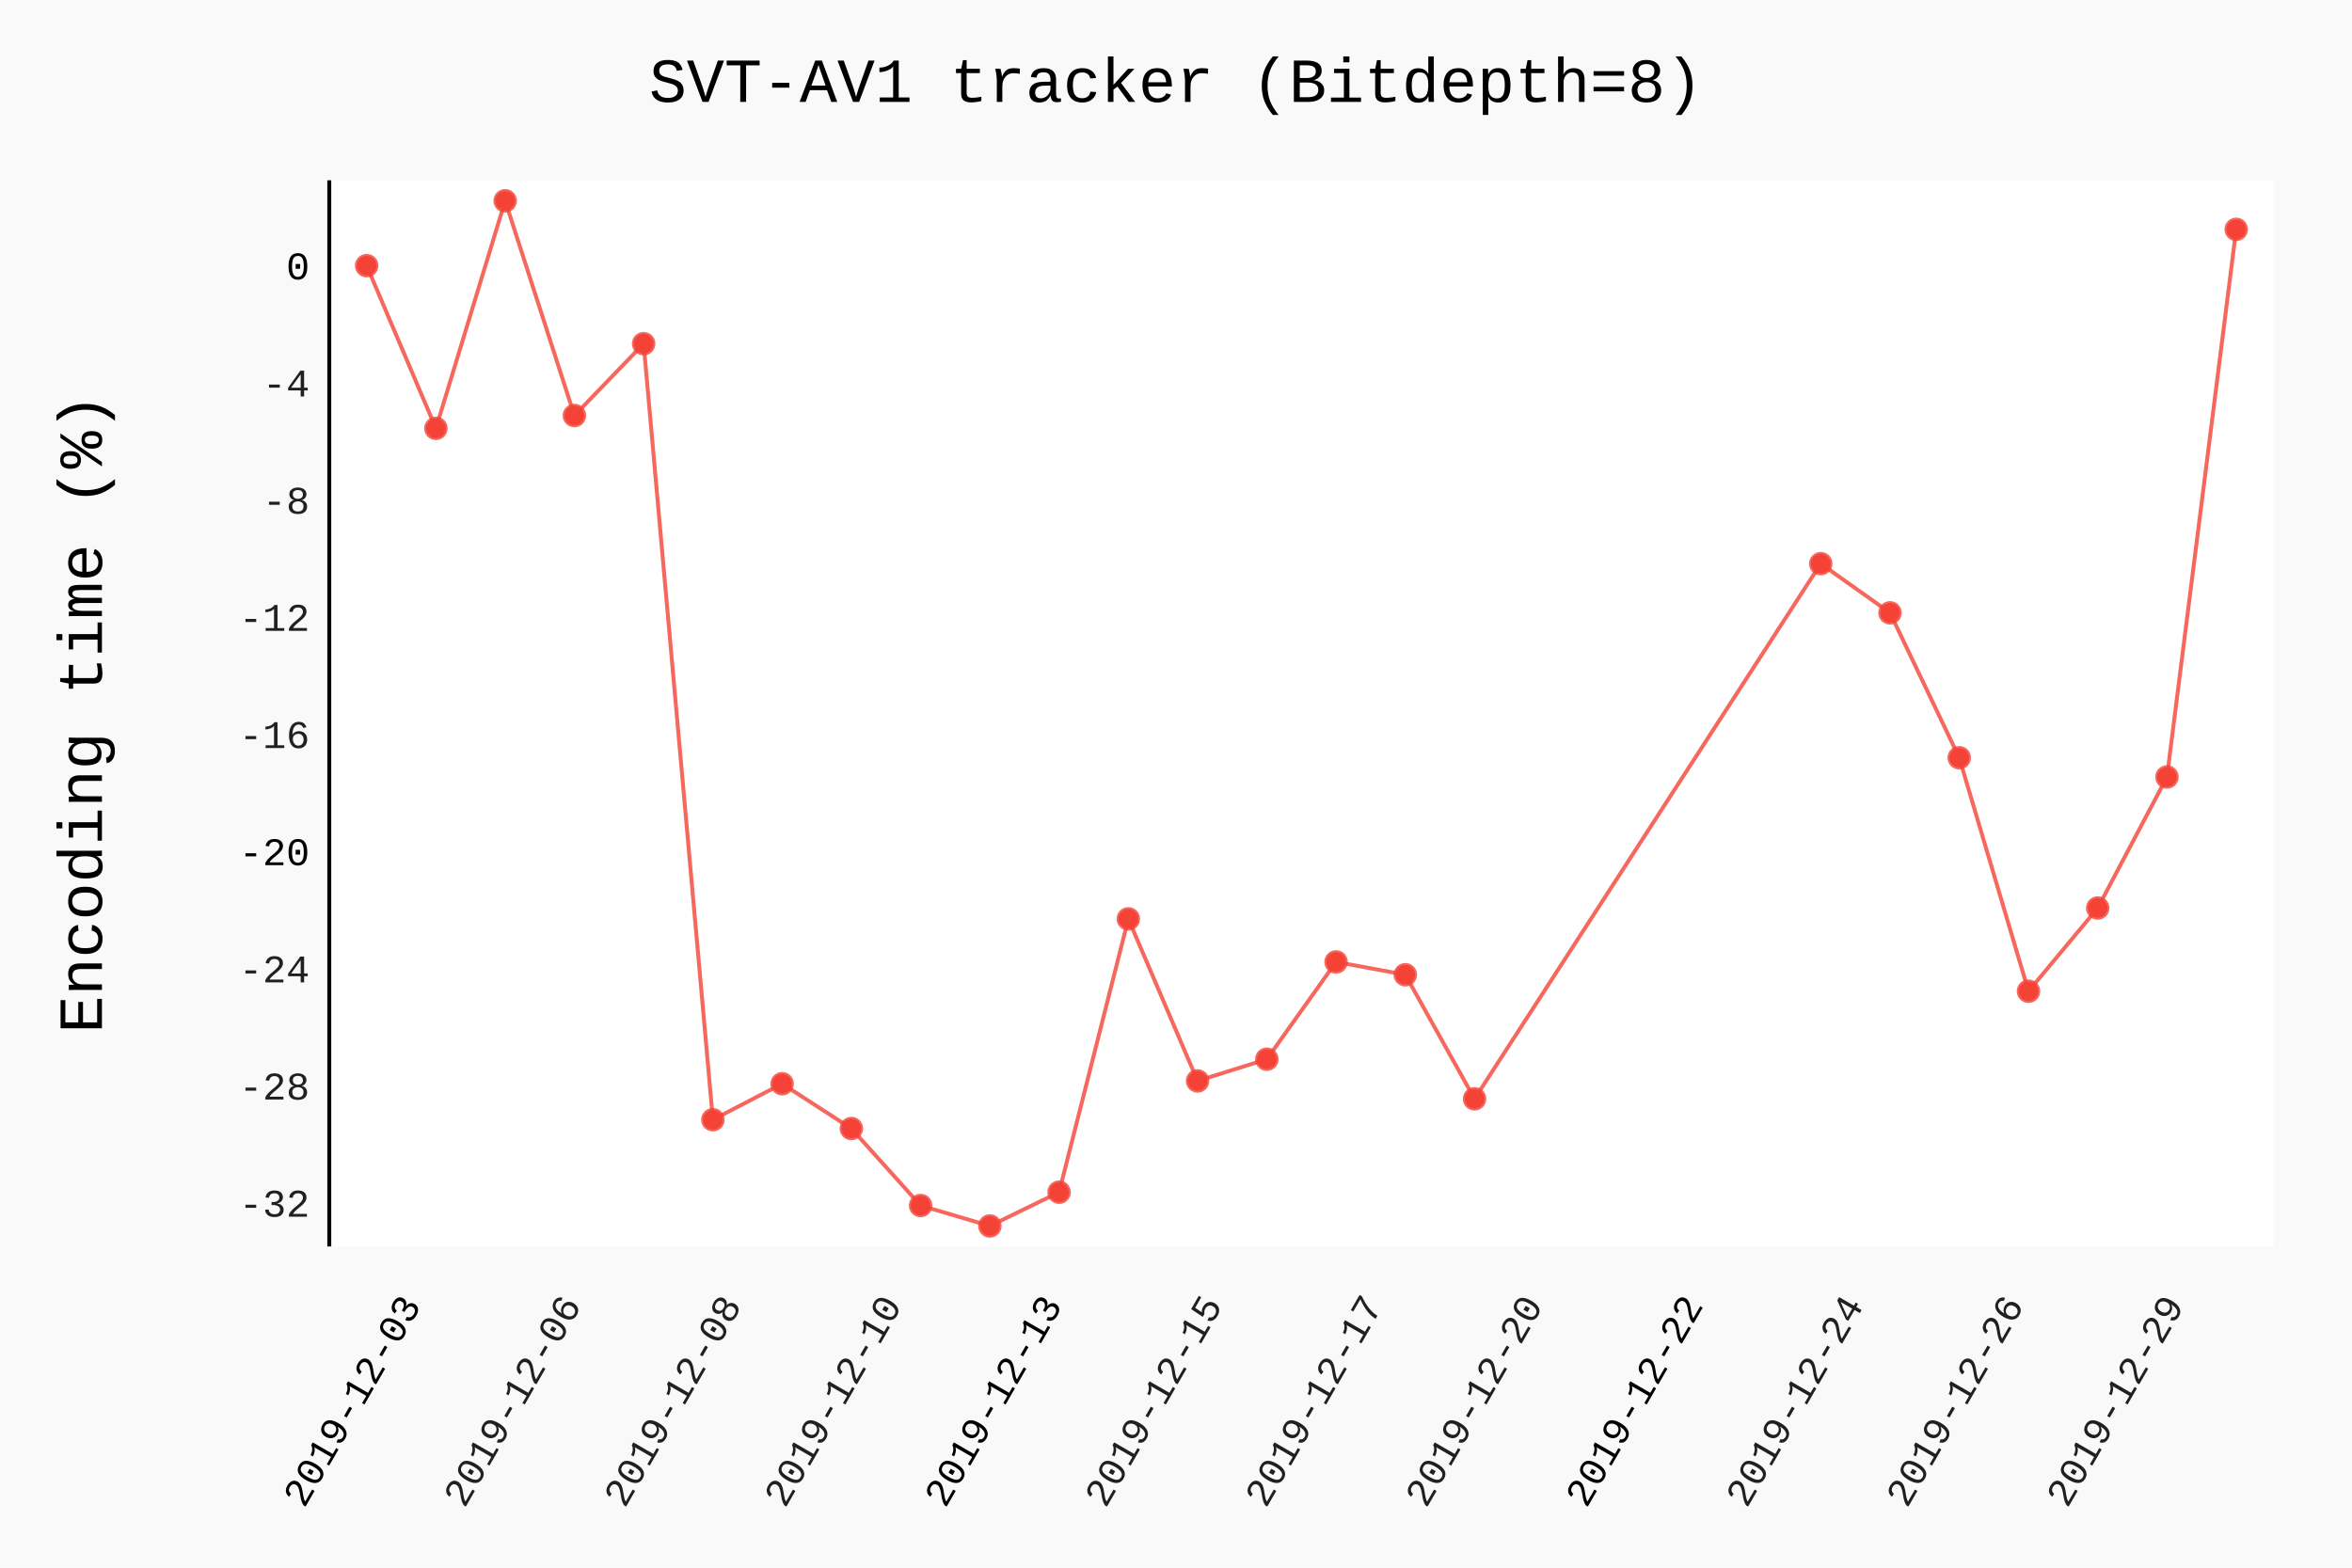
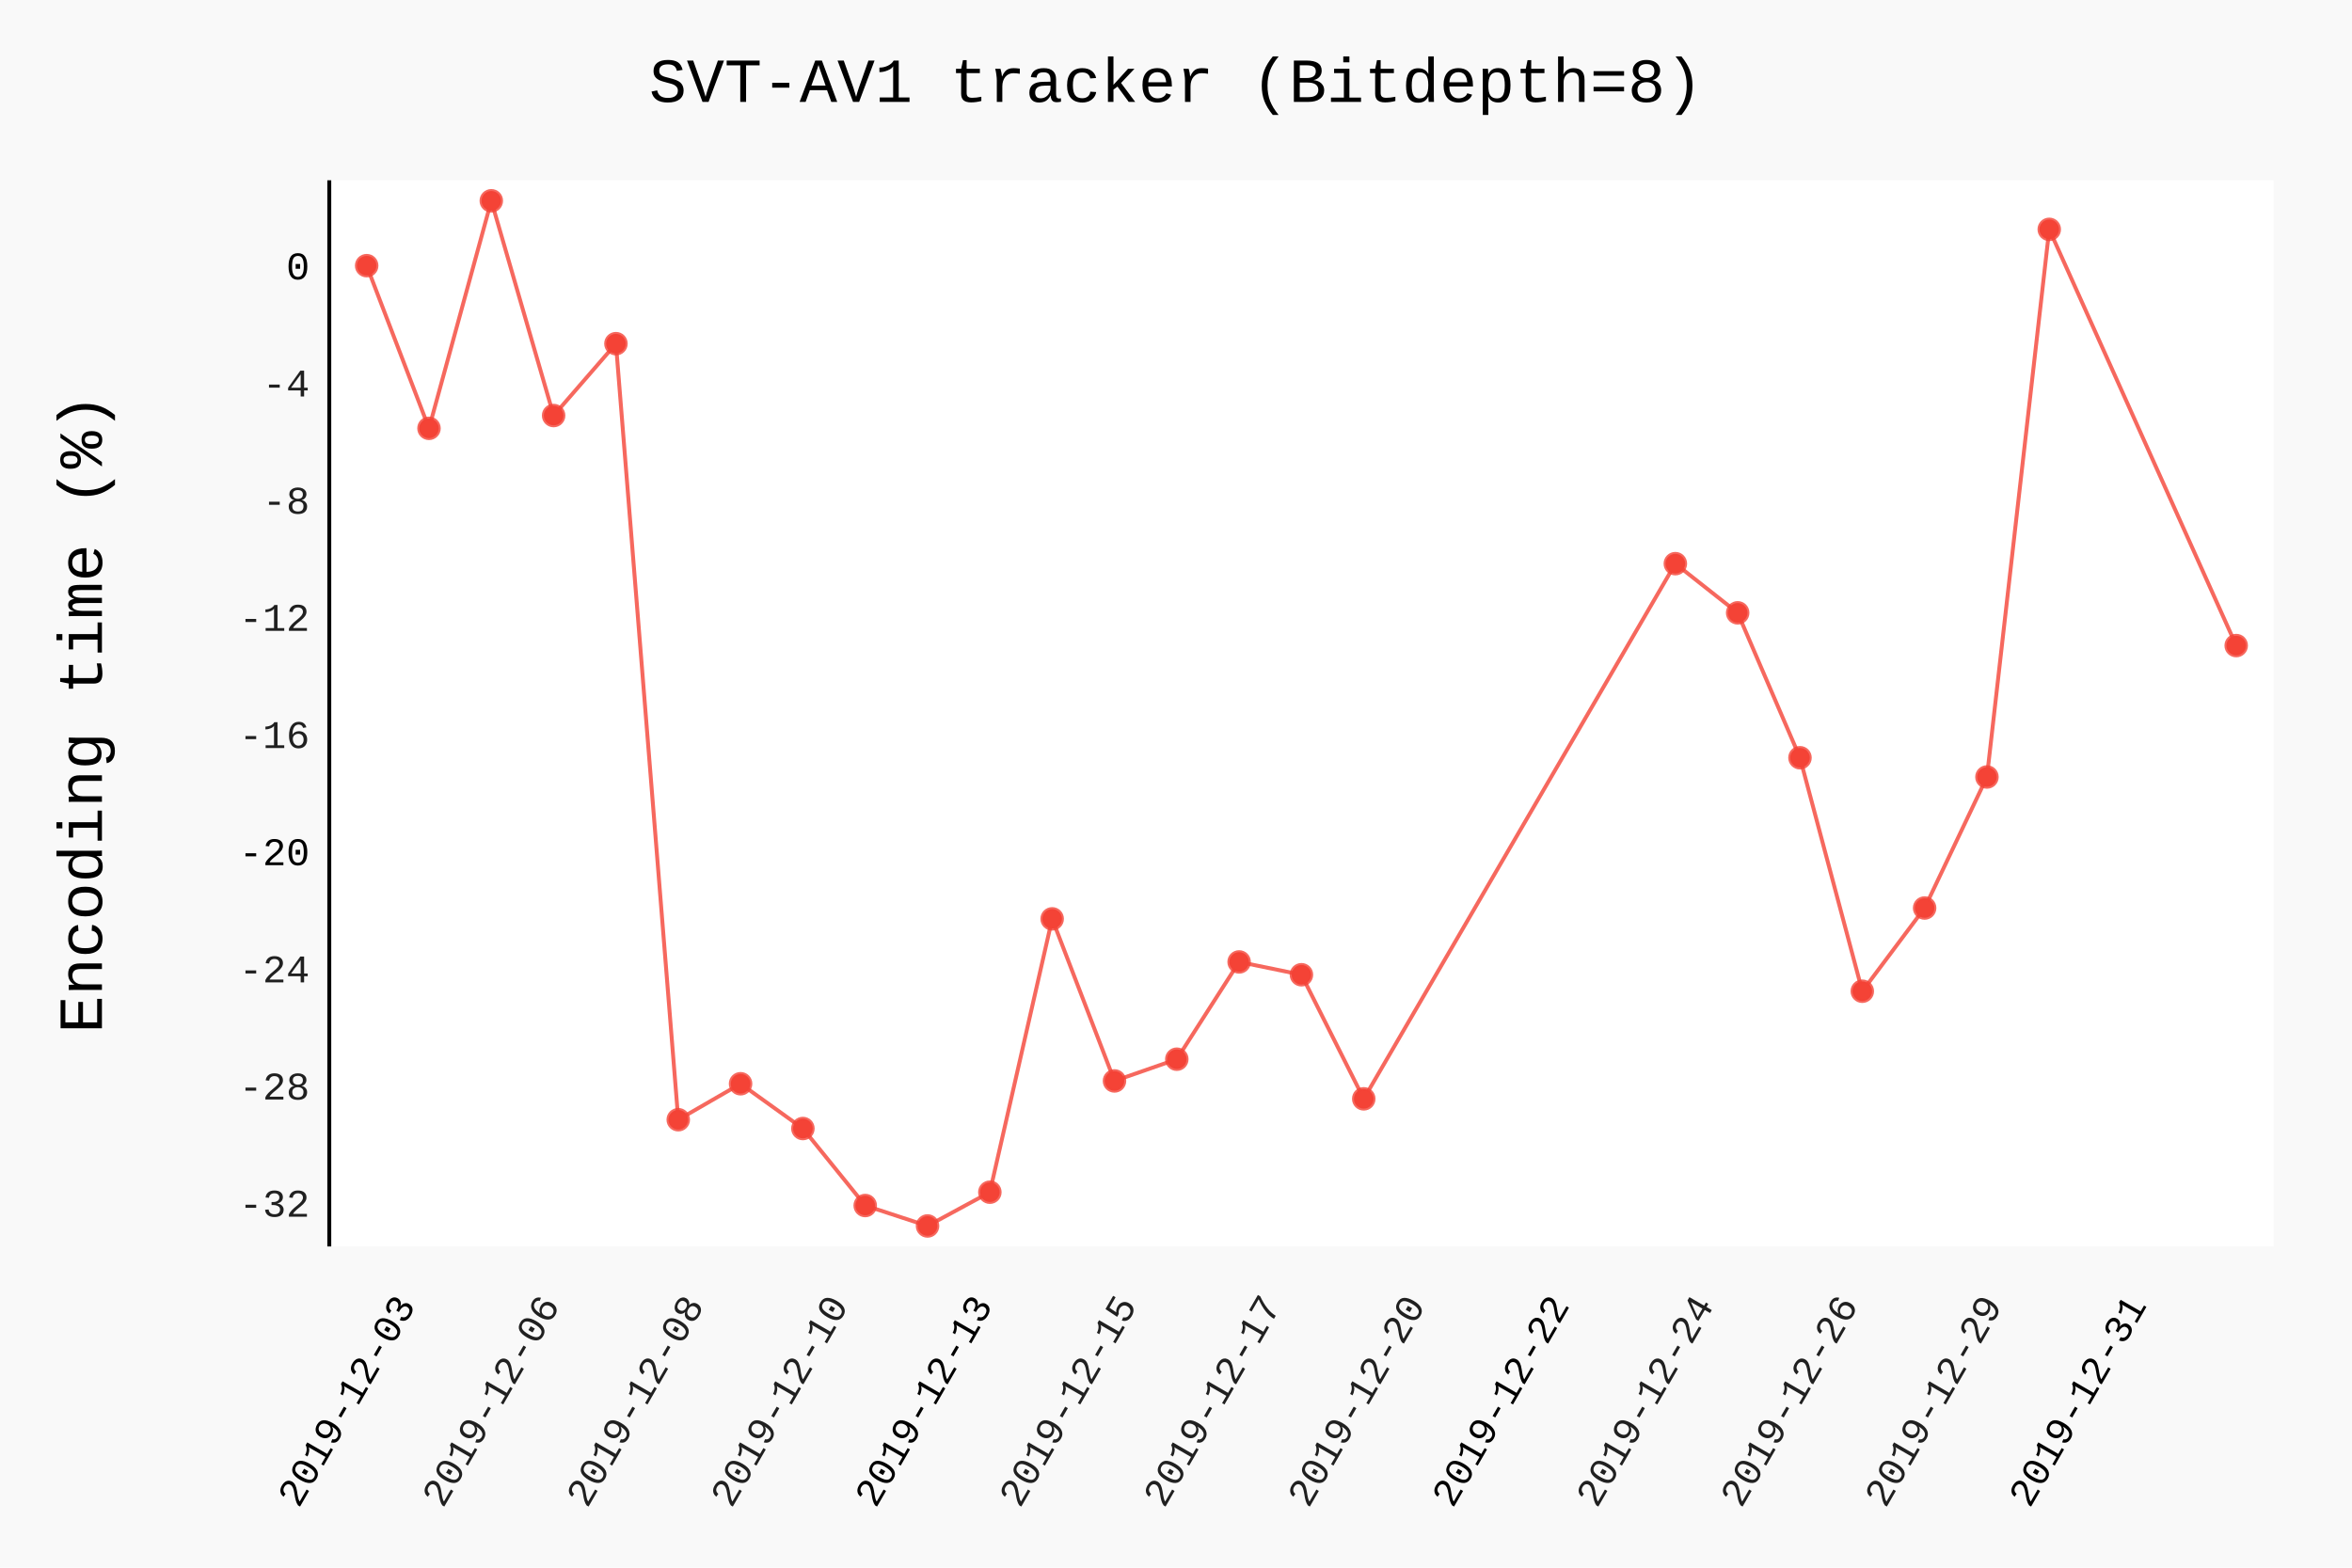
- <svg xmlns="http://www.w3.org/2000/svg" class="pygal-chart" id="chart-d2187323-dcd9-4a21-b530-b5e031dcabec" viewBox="0 0 600 400">
+ <svg xmlns="http://www.w3.org/2000/svg" class="pygal-chart" id="chart-49dc4923-2c00-4537-a623-e7cdd7e71adc" viewBox="0 0 600 400">
  <defs>
-     <style type="text/css">#chart-d2187323-dcd9-4a21-b530-b5e031dcabec{-webkit-user-select:none;-webkit-font-smoothing:antialiased;font-family:Consolas,"Liberation Mono",Menlo,Courier,monospace}#chart-d2187323-dcd9-4a21-b530-b5e031dcabec .title{font-family:Consolas,"Liberation Mono",Menlo,Courier,monospace;font-size:16px}#chart-d2187323-dcd9-4a21-b530-b5e031dcabec .legends .legend text{font-family:Consolas,"Liberation Mono",Menlo,Courier,monospace;font-size:14px}#chart-d2187323-dcd9-4a21-b530-b5e031dcabec .axis text{font-family:Consolas,"Liberation Mono",Menlo,Courier,monospace;font-size:10px}#chart-d2187323-dcd9-4a21-b530-b5e031dcabec .axis text.major{font-family:Consolas,"Liberation Mono",Menlo,Courier,monospace;font-size:10px}#chart-d2187323-dcd9-4a21-b530-b5e031dcabec .text-overlay text.value{font-family:Consolas,"Liberation Mono",Menlo,Courier,monospace;font-size:16px}#chart-d2187323-dcd9-4a21-b530-b5e031dcabec .text-overlay text.label{font-family:Consolas,"Liberation Mono",Menlo,Courier,monospace;font-size:10px}#chart-d2187323-dcd9-4a21-b530-b5e031dcabec .tooltip{font-family:Consolas,"Liberation Mono",Menlo,Courier,monospace;font-size:14px}#chart-d2187323-dcd9-4a21-b530-b5e031dcabec text.no_data{font-family:Consolas,"Liberation Mono",Menlo,Courier,monospace;font-size:64px}
- #chart-d2187323-dcd9-4a21-b530-b5e031dcabec{background-color:rgba(249,249,249,1)}#chart-d2187323-dcd9-4a21-b530-b5e031dcabec path,#chart-d2187323-dcd9-4a21-b530-b5e031dcabec line,#chart-d2187323-dcd9-4a21-b530-b5e031dcabec rect,#chart-d2187323-dcd9-4a21-b530-b5e031dcabec circle{-webkit-transition:150ms;-moz-transition:150ms;transition:150ms}#chart-d2187323-dcd9-4a21-b530-b5e031dcabec .graph &gt; .background{fill:rgba(249,249,249,1)}#chart-d2187323-dcd9-4a21-b530-b5e031dcabec .plot &gt; .background{fill:rgba(255,255,255,1)}#chart-d2187323-dcd9-4a21-b530-b5e031dcabec .graph{fill:rgba(0,0,0,.87)}#chart-d2187323-dcd9-4a21-b530-b5e031dcabec text.no_data{fill:rgba(0,0,0,1)}#chart-d2187323-dcd9-4a21-b530-b5e031dcabec .title{fill:rgba(0,0,0,1)}#chart-d2187323-dcd9-4a21-b530-b5e031dcabec .legends .legend text{fill:rgba(0,0,0,.87)}#chart-d2187323-dcd9-4a21-b530-b5e031dcabec .legends .legend:hover text{fill:rgba(0,0,0,1)}#chart-d2187323-dcd9-4a21-b530-b5e031dcabec .axis .line{stroke:rgba(0,0,0,1)}#chart-d2187323-dcd9-4a21-b530-b5e031dcabec .axis .guide.line{stroke:rgba(0,0,0,.54)}#chart-d2187323-dcd9-4a21-b530-b5e031dcabec .axis .major.line{stroke:rgba(0,0,0,.87)}#chart-d2187323-dcd9-4a21-b530-b5e031dcabec .axis text.major{fill:rgba(0,0,0,1)}#chart-d2187323-dcd9-4a21-b530-b5e031dcabec .axis.y .guides:hover .guide.line,#chart-d2187323-dcd9-4a21-b530-b5e031dcabec .line-graph .axis.x .guides:hover .guide.line,#chart-d2187323-dcd9-4a21-b530-b5e031dcabec .stackedline-graph .axis.x .guides:hover .guide.line,#chart-d2187323-dcd9-4a21-b530-b5e031dcabec .xy-graph .axis.x .guides:hover .guide.line{stroke:rgba(0,0,0,1)}#chart-d2187323-dcd9-4a21-b530-b5e031dcabec .axis .guides:hover text{fill:rgba(0,0,0,1)}#chart-d2187323-dcd9-4a21-b530-b5e031dcabec .reactive{fill-opacity:.7;stroke-opacity:.8}#chart-d2187323-dcd9-4a21-b530-b5e031dcabec .ci{stroke:rgba(0,0,0,.87)}#chart-d2187323-dcd9-4a21-b530-b5e031dcabec .reactive.active,#chart-d2187323-dcd9-4a21-b530-b5e031dcabec .active .reactive{fill-opacity:.8;stroke-opacity:.9;stroke-width:4}#chart-d2187323-dcd9-4a21-b530-b5e031dcabec .ci .reactive.active{stroke-width:1.5}#chart-d2187323-dcd9-4a21-b530-b5e031dcabec .series text{fill:rgba(0,0,0,1)}#chart-d2187323-dcd9-4a21-b530-b5e031dcabec .tooltip rect{fill:rgba(255,255,255,1);stroke:rgba(0,0,0,1);-webkit-transition:opacity 150ms;-moz-transition:opacity 150ms;transition:opacity 150ms}#chart-d2187323-dcd9-4a21-b530-b5e031dcabec .tooltip .label{fill:rgba(0,0,0,.87)}#chart-d2187323-dcd9-4a21-b530-b5e031dcabec .tooltip .label{fill:rgba(0,0,0,.87)}#chart-d2187323-dcd9-4a21-b530-b5e031dcabec .tooltip .legend{font-size:.8em;fill:rgba(0,0,0,.54)}#chart-d2187323-dcd9-4a21-b530-b5e031dcabec .tooltip .x_label{font-size:.6em;fill:rgba(0,0,0,1)}#chart-d2187323-dcd9-4a21-b530-b5e031dcabec .tooltip .xlink{font-size:.5em;text-decoration:underline}#chart-d2187323-dcd9-4a21-b530-b5e031dcabec .tooltip .value{font-size:1.5em}#chart-d2187323-dcd9-4a21-b530-b5e031dcabec .bound{font-size:.5em}#chart-d2187323-dcd9-4a21-b530-b5e031dcabec .max-value{font-size:.75em;fill:rgba(0,0,0,.54)}#chart-d2187323-dcd9-4a21-b530-b5e031dcabec .map-element{fill:rgba(255,255,255,1);stroke:rgba(0,0,0,.54) !important}#chart-d2187323-dcd9-4a21-b530-b5e031dcabec .map-element .reactive{fill-opacity:inherit;stroke-opacity:inherit}#chart-d2187323-dcd9-4a21-b530-b5e031dcabec .color-0,#chart-d2187323-dcd9-4a21-b530-b5e031dcabec .color-0 a:visited{stroke:#F44336;fill:#F44336}#chart-d2187323-dcd9-4a21-b530-b5e031dcabec .text-overlay .color-0 text{fill:black}
- #chart-d2187323-dcd9-4a21-b530-b5e031dcabec text.no_data{text-anchor:middle}#chart-d2187323-dcd9-4a21-b530-b5e031dcabec .guide.line{fill:none}#chart-d2187323-dcd9-4a21-b530-b5e031dcabec .centered{text-anchor:middle}#chart-d2187323-dcd9-4a21-b530-b5e031dcabec .title{text-anchor:middle}#chart-d2187323-dcd9-4a21-b530-b5e031dcabec .legends .legend text{fill-opacity:1}#chart-d2187323-dcd9-4a21-b530-b5e031dcabec .axis.x text{text-anchor:middle}#chart-d2187323-dcd9-4a21-b530-b5e031dcabec .axis.x:not(.web) text[transform]{text-anchor:start}#chart-d2187323-dcd9-4a21-b530-b5e031dcabec .axis.x:not(.web) text[transform].backwards{text-anchor:end}#chart-d2187323-dcd9-4a21-b530-b5e031dcabec .axis.y text{text-anchor:end}#chart-d2187323-dcd9-4a21-b530-b5e031dcabec .axis.y text[transform].backwards{text-anchor:start}#chart-d2187323-dcd9-4a21-b530-b5e031dcabec .axis.y2 text{text-anchor:start}#chart-d2187323-dcd9-4a21-b530-b5e031dcabec .axis.y2 text[transform].backwards{text-anchor:end}#chart-d2187323-dcd9-4a21-b530-b5e031dcabec .axis .guide.line{stroke-dasharray:4,4}#chart-d2187323-dcd9-4a21-b530-b5e031dcabec .axis .major.guide.line{stroke-dasharray:6,6}#chart-d2187323-dcd9-4a21-b530-b5e031dcabec .horizontal .axis.y .guide.line,#chart-d2187323-dcd9-4a21-b530-b5e031dcabec .horizontal .axis.y2 .guide.line,#chart-d2187323-dcd9-4a21-b530-b5e031dcabec .vertical .axis.x .guide.line{opacity:0}#chart-d2187323-dcd9-4a21-b530-b5e031dcabec .horizontal .axis.always_show .guide.line,#chart-d2187323-dcd9-4a21-b530-b5e031dcabec .vertical .axis.always_show .guide.line{opacity:1 !important}#chart-d2187323-dcd9-4a21-b530-b5e031dcabec .axis.y .guides:hover .guide.line,#chart-d2187323-dcd9-4a21-b530-b5e031dcabec .axis.y2 .guides:hover .guide.line,#chart-d2187323-dcd9-4a21-b530-b5e031dcabec .axis.x .guides:hover .guide.line{opacity:1}#chart-d2187323-dcd9-4a21-b530-b5e031dcabec .axis .guides:hover text{opacity:1}#chart-d2187323-dcd9-4a21-b530-b5e031dcabec .nofill{fill:none}#chart-d2187323-dcd9-4a21-b530-b5e031dcabec .subtle-fill{fill-opacity:.2}#chart-d2187323-dcd9-4a21-b530-b5e031dcabec .dot{stroke-width:1px;fill-opacity:1}#chart-d2187323-dcd9-4a21-b530-b5e031dcabec .dot.active{stroke-width:5px}#chart-d2187323-dcd9-4a21-b530-b5e031dcabec .dot.negative{fill:transparent}#chart-d2187323-dcd9-4a21-b530-b5e031dcabec text,#chart-d2187323-dcd9-4a21-b530-b5e031dcabec tspan{stroke:none !important}#chart-d2187323-dcd9-4a21-b530-b5e031dcabec .series text.active{opacity:1}#chart-d2187323-dcd9-4a21-b530-b5e031dcabec .tooltip rect{fill-opacity:.95;stroke-width:.5}#chart-d2187323-dcd9-4a21-b530-b5e031dcabec .tooltip text{fill-opacity:1}#chart-d2187323-dcd9-4a21-b530-b5e031dcabec .showable{visibility:hidden}#chart-d2187323-dcd9-4a21-b530-b5e031dcabec .showable.shown{visibility:visible}#chart-d2187323-dcd9-4a21-b530-b5e031dcabec .gauge-background{fill:rgba(229,229,229,1);stroke:none}#chart-d2187323-dcd9-4a21-b530-b5e031dcabec .bg-lines{stroke:rgba(249,249,249,1);stroke-width:2px}</style>
+     <style type="text/css">#chart-49dc4923-2c00-4537-a623-e7cdd7e71adc{-webkit-user-select:none;-webkit-font-smoothing:antialiased;font-family:Consolas,"Liberation Mono",Menlo,Courier,monospace}#chart-49dc4923-2c00-4537-a623-e7cdd7e71adc .title{font-family:Consolas,"Liberation Mono",Menlo,Courier,monospace;font-size:16px}#chart-49dc4923-2c00-4537-a623-e7cdd7e71adc .legends .legend text{font-family:Consolas,"Liberation Mono",Menlo,Courier,monospace;font-size:14px}#chart-49dc4923-2c00-4537-a623-e7cdd7e71adc .axis text{font-family:Consolas,"Liberation Mono",Menlo,Courier,monospace;font-size:10px}#chart-49dc4923-2c00-4537-a623-e7cdd7e71adc .axis text.major{font-family:Consolas,"Liberation Mono",Menlo,Courier,monospace;font-size:10px}#chart-49dc4923-2c00-4537-a623-e7cdd7e71adc .text-overlay text.value{font-family:Consolas,"Liberation Mono",Menlo,Courier,monospace;font-size:16px}#chart-49dc4923-2c00-4537-a623-e7cdd7e71adc .text-overlay text.label{font-family:Consolas,"Liberation Mono",Menlo,Courier,monospace;font-size:10px}#chart-49dc4923-2c00-4537-a623-e7cdd7e71adc .tooltip{font-family:Consolas,"Liberation Mono",Menlo,Courier,monospace;font-size:14px}#chart-49dc4923-2c00-4537-a623-e7cdd7e71adc text.no_data{font-family:Consolas,"Liberation Mono",Menlo,Courier,monospace;font-size:64px}
+ #chart-49dc4923-2c00-4537-a623-e7cdd7e71adc{background-color:rgba(249,249,249,1)}#chart-49dc4923-2c00-4537-a623-e7cdd7e71adc path,#chart-49dc4923-2c00-4537-a623-e7cdd7e71adc line,#chart-49dc4923-2c00-4537-a623-e7cdd7e71adc rect,#chart-49dc4923-2c00-4537-a623-e7cdd7e71adc circle{-webkit-transition:150ms;-moz-transition:150ms;transition:150ms}#chart-49dc4923-2c00-4537-a623-e7cdd7e71adc .graph &gt; .background{fill:rgba(249,249,249,1)}#chart-49dc4923-2c00-4537-a623-e7cdd7e71adc .plot &gt; .background{fill:rgba(255,255,255,1)}#chart-49dc4923-2c00-4537-a623-e7cdd7e71adc .graph{fill:rgba(0,0,0,.87)}#chart-49dc4923-2c00-4537-a623-e7cdd7e71adc text.no_data{fill:rgba(0,0,0,1)}#chart-49dc4923-2c00-4537-a623-e7cdd7e71adc .title{fill:rgba(0,0,0,1)}#chart-49dc4923-2c00-4537-a623-e7cdd7e71adc .legends .legend text{fill:rgba(0,0,0,.87)}#chart-49dc4923-2c00-4537-a623-e7cdd7e71adc .legends .legend:hover text{fill:rgba(0,0,0,1)}#chart-49dc4923-2c00-4537-a623-e7cdd7e71adc .axis .line{stroke:rgba(0,0,0,1)}#chart-49dc4923-2c00-4537-a623-e7cdd7e71adc .axis .guide.line{stroke:rgba(0,0,0,.54)}#chart-49dc4923-2c00-4537-a623-e7cdd7e71adc .axis .major.line{stroke:rgba(0,0,0,.87)}#chart-49dc4923-2c00-4537-a623-e7cdd7e71adc .axis text.major{fill:rgba(0,0,0,1)}#chart-49dc4923-2c00-4537-a623-e7cdd7e71adc .axis.y .guides:hover .guide.line,#chart-49dc4923-2c00-4537-a623-e7cdd7e71adc .line-graph .axis.x .guides:hover .guide.line,#chart-49dc4923-2c00-4537-a623-e7cdd7e71adc .stackedline-graph .axis.x .guides:hover .guide.line,#chart-49dc4923-2c00-4537-a623-e7cdd7e71adc .xy-graph .axis.x .guides:hover .guide.line{stroke:rgba(0,0,0,1)}#chart-49dc4923-2c00-4537-a623-e7cdd7e71adc .axis .guides:hover text{fill:rgba(0,0,0,1)}#chart-49dc4923-2c00-4537-a623-e7cdd7e71adc .reactive{fill-opacity:.7;stroke-opacity:.8}#chart-49dc4923-2c00-4537-a623-e7cdd7e71adc .ci{stroke:rgba(0,0,0,.87)}#chart-49dc4923-2c00-4537-a623-e7cdd7e71adc .reactive.active,#chart-49dc4923-2c00-4537-a623-e7cdd7e71adc .active .reactive{fill-opacity:.8;stroke-opacity:.9;stroke-width:4}#chart-49dc4923-2c00-4537-a623-e7cdd7e71adc .ci .reactive.active{stroke-width:1.5}#chart-49dc4923-2c00-4537-a623-e7cdd7e71adc .series text{fill:rgba(0,0,0,1)}#chart-49dc4923-2c00-4537-a623-e7cdd7e71adc .tooltip rect{fill:rgba(255,255,255,1);stroke:rgba(0,0,0,1);-webkit-transition:opacity 150ms;-moz-transition:opacity 150ms;transition:opacity 150ms}#chart-49dc4923-2c00-4537-a623-e7cdd7e71adc .tooltip .label{fill:rgba(0,0,0,.87)}#chart-49dc4923-2c00-4537-a623-e7cdd7e71adc .tooltip .label{fill:rgba(0,0,0,.87)}#chart-49dc4923-2c00-4537-a623-e7cdd7e71adc .tooltip .legend{font-size:.8em;fill:rgba(0,0,0,.54)}#chart-49dc4923-2c00-4537-a623-e7cdd7e71adc .tooltip .x_label{font-size:.6em;fill:rgba(0,0,0,1)}#chart-49dc4923-2c00-4537-a623-e7cdd7e71adc .tooltip .xlink{font-size:.5em;text-decoration:underline}#chart-49dc4923-2c00-4537-a623-e7cdd7e71adc .tooltip .value{font-size:1.5em}#chart-49dc4923-2c00-4537-a623-e7cdd7e71adc .bound{font-size:.5em}#chart-49dc4923-2c00-4537-a623-e7cdd7e71adc .max-value{font-size:.75em;fill:rgba(0,0,0,.54)}#chart-49dc4923-2c00-4537-a623-e7cdd7e71adc .map-element{fill:rgba(255,255,255,1);stroke:rgba(0,0,0,.54) !important}#chart-49dc4923-2c00-4537-a623-e7cdd7e71adc .map-element .reactive{fill-opacity:inherit;stroke-opacity:inherit}#chart-49dc4923-2c00-4537-a623-e7cdd7e71adc .color-0,#chart-49dc4923-2c00-4537-a623-e7cdd7e71adc .color-0 a:visited{stroke:#F44336;fill:#F44336}#chart-49dc4923-2c00-4537-a623-e7cdd7e71adc .text-overlay .color-0 text{fill:black}
+ #chart-49dc4923-2c00-4537-a623-e7cdd7e71adc text.no_data{text-anchor:middle}#chart-49dc4923-2c00-4537-a623-e7cdd7e71adc .guide.line{fill:none}#chart-49dc4923-2c00-4537-a623-e7cdd7e71adc .centered{text-anchor:middle}#chart-49dc4923-2c00-4537-a623-e7cdd7e71adc .title{text-anchor:middle}#chart-49dc4923-2c00-4537-a623-e7cdd7e71adc .legends .legend text{fill-opacity:1}#chart-49dc4923-2c00-4537-a623-e7cdd7e71adc .axis.x text{text-anchor:middle}#chart-49dc4923-2c00-4537-a623-e7cdd7e71adc .axis.x:not(.web) text[transform]{text-anchor:start}#chart-49dc4923-2c00-4537-a623-e7cdd7e71adc .axis.x:not(.web) text[transform].backwards{text-anchor:end}#chart-49dc4923-2c00-4537-a623-e7cdd7e71adc .axis.y text{text-anchor:end}#chart-49dc4923-2c00-4537-a623-e7cdd7e71adc .axis.y text[transform].backwards{text-anchor:start}#chart-49dc4923-2c00-4537-a623-e7cdd7e71adc .axis.y2 text{text-anchor:start}#chart-49dc4923-2c00-4537-a623-e7cdd7e71adc .axis.y2 text[transform].backwards{text-anchor:end}#chart-49dc4923-2c00-4537-a623-e7cdd7e71adc .axis .guide.line{stroke-dasharray:4,4}#chart-49dc4923-2c00-4537-a623-e7cdd7e71adc .axis .major.guide.line{stroke-dasharray:6,6}#chart-49dc4923-2c00-4537-a623-e7cdd7e71adc .horizontal .axis.y .guide.line,#chart-49dc4923-2c00-4537-a623-e7cdd7e71adc .horizontal .axis.y2 .guide.line,#chart-49dc4923-2c00-4537-a623-e7cdd7e71adc .vertical .axis.x .guide.line{opacity:0}#chart-49dc4923-2c00-4537-a623-e7cdd7e71adc .horizontal .axis.always_show .guide.line,#chart-49dc4923-2c00-4537-a623-e7cdd7e71adc .vertical .axis.always_show .guide.line{opacity:1 !important}#chart-49dc4923-2c00-4537-a623-e7cdd7e71adc .axis.y .guides:hover .guide.line,#chart-49dc4923-2c00-4537-a623-e7cdd7e71adc .axis.y2 .guides:hover .guide.line,#chart-49dc4923-2c00-4537-a623-e7cdd7e71adc .axis.x .guides:hover .guide.line{opacity:1}#chart-49dc4923-2c00-4537-a623-e7cdd7e71adc .axis .guides:hover text{opacity:1}#chart-49dc4923-2c00-4537-a623-e7cdd7e71adc .nofill{fill:none}#chart-49dc4923-2c00-4537-a623-e7cdd7e71adc .subtle-fill{fill-opacity:.2}#chart-49dc4923-2c00-4537-a623-e7cdd7e71adc .dot{stroke-width:1px;fill-opacity:1}#chart-49dc4923-2c00-4537-a623-e7cdd7e71adc .dot.active{stroke-width:5px}#chart-49dc4923-2c00-4537-a623-e7cdd7e71adc .dot.negative{fill:transparent}#chart-49dc4923-2c00-4537-a623-e7cdd7e71adc text,#chart-49dc4923-2c00-4537-a623-e7cdd7e71adc tspan{stroke:none !important}#chart-49dc4923-2c00-4537-a623-e7cdd7e71adc .series text.active{opacity:1}#chart-49dc4923-2c00-4537-a623-e7cdd7e71adc .tooltip rect{fill-opacity:.95;stroke-width:.5}#chart-49dc4923-2c00-4537-a623-e7cdd7e71adc .tooltip text{fill-opacity:1}#chart-49dc4923-2c00-4537-a623-e7cdd7e71adc .showable{visibility:hidden}#chart-49dc4923-2c00-4537-a623-e7cdd7e71adc .showable.shown{visibility:visible}#chart-49dc4923-2c00-4537-a623-e7cdd7e71adc .gauge-background{fill:rgba(229,229,229,1);stroke:none}#chart-49dc4923-2c00-4537-a623-e7cdd7e71adc .bg-lines{stroke:rgba(249,249,249,1);stroke-width:2px}</style>
  </defs>
  <g class="graph datetimeline-graph vertical">
    <rect class="background" height="400" width="600" x="0" y="0" />
    <g class="plot" transform="translate(84, 46)">
      <rect class="background" height="272.038" width="496.0" x="0" y="0" />
      <g class="axis y">
        <g class="guides">
          <text class="" x="-5" y="264.442">-32</text>
        </g>
        <g class="guides">
          <text class="" x="-5" y="234.547">-28</text>
        </g>
        <g class="guides">
          <text class="" x="-5" y="204.652">-24</text>
        </g>
        <g class="guides">
          <text class="major" x="-5" y="174.757">-20</text>
        </g>
        <g class="guides">
          <text class="" x="-5" y="144.862">-16</text>
        </g>
        <g class="guides">
          <text class="" x="-5" y="114.967">-12</text>
        </g>
        <g class="guides">
          <text class="" x="-5" y="85.072">-8</text>
        </g>
        <g class="guides">
          <text class="" x="-5" y="55.177">-4</text>
        </g>
        <g class="guides">
          <text class="major" x="-5" y="25.282">0</text>
        </g>
      </g>
      <g class="axis x">
        <path class="line" d="M0 0 v272.038" />
        <g class="guides">
-           <path class="major guide line" d="M23.604 0 v272.038" />
-           <text class="major backwards" transform="rotate(300 23.60409 287.0385)" x="23.604" y="287.038">2019-12-03</text>
+           <path class="major guide line" d="M22.198 0 v272.038" />
+           <text class="major backwards" transform="rotate(300 22.19753 287.0385)" x="22.198" y="287.038">2019-12-03</text>
        </g>
        <g class="guides">
-           <path class="guide line" d="M64.493 0 v272.038" />
-           <text class="backwards" transform="rotate(300 64.49256 287.0385)" x="64.493" y="287.038">2019-12-06</text>
+           <path class="guide line" d="M58.997 0 v272.038" />
+           <text class="backwards" transform="rotate(300 58.99715 287.0385)" x="58.997" y="287.038">2019-12-06</text>
        </g>
        <g class="guides">
-           <path class="guide line" d="M105.381 0 v272.038" />
-           <text class="backwards" transform="rotate(300 105.381 287.0385)" x="105.381" y="287.038">2019-12-08</text>
+           <path class="guide line" d="M95.797 0 v272.038" />
+           <text class="backwards" transform="rotate(300 95.79677 287.0385)" x="95.797" y="287.038">2019-12-08</text>
        </g>
        <g class="guides">
-           <path class="guide line" d="M146.269 0 v272.038" />
-           <text class="backwards" transform="rotate(300 146.2695 287.0385)" x="146.269" y="287.038">2019-12-10</text>
+           <path class="guide line" d="M132.596 0 v272.038" />
+           <text class="backwards" transform="rotate(300 132.5964 287.0385)" x="132.596" y="287.038">2019-12-10</text>
        </g>
        <g class="guides">
-           <path class="major guide line" d="M187.158 0 v272.038" />
-           <text class="major backwards" transform="rotate(300 187.158 287.0385)" x="187.158" y="287.038">2019-12-13</text>
+           <path class="major guide line" d="M169.396 0 v272.038" />
+           <text class="major backwards" transform="rotate(300 169.396 287.0385)" x="169.396" y="287.038">2019-12-13</text>
        </g>
        <g class="guides">
-           <path class="guide line" d="M228.046 0 v272.038" />
-           <text class="backwards" transform="rotate(300 228.0464 287.0385)" x="228.046" y="287.038">2019-12-15</text>
+           <path class="guide line" d="M206.196 0 v272.038" />
+           <text class="backwards" transform="rotate(300 206.1956 287.0385)" x="206.196" y="287.038">2019-12-15</text>
        </g>
        <g class="guides">
-           <path class="guide line" d="M268.935 0 v272.038" />
-           <text class="backwards" transform="rotate(300 268.9349 287.0385)" x="268.935" y="287.038">2019-12-17</text>
+           <path class="guide line" d="M242.995 0 v272.038" />
+           <text class="backwards" transform="rotate(300 242.9953 287.0385)" x="242.995" y="287.038">2019-12-17</text>
        </g>
        <g class="guides">
-           <path class="guide line" d="M309.823 0 v272.038" />
-           <text class="backwards" transform="rotate(300 309.8234 287.0385)" x="309.823" y="287.038">2019-12-20</text>
+           <path class="guide line" d="M279.795 0 v272.038" />
+           <text class="backwards" transform="rotate(300 279.7949 287.0385)" x="279.795" y="287.038">2019-12-20</text>
        </g>
        <g class="guides">
-           <path class="major guide line" d="M350.712 0 v272.038" />
-           <text class="major backwards" transform="rotate(300 350.7118 287.0385)" x="350.712" y="287.038">2019-12-22</text>
+           <path class="major guide line" d="M316.594 0 v272.038" />
+           <text class="major backwards" transform="rotate(300 316.5945 287.0385)" x="316.594" y="287.038">2019-12-22</text>
        </g>
        <g class="guides">
-           <path class="guide line" d="M391.6 0 v272.038" />
-           <text class="backwards" transform="rotate(300 391.6003 287.0385)" x="391.6" y="287.038">2019-12-24</text>
+           <path class="guide line" d="M353.394 0 v272.038" />
+           <text class="backwards" transform="rotate(300 353.3941 287.0385)" x="353.394" y="287.038">2019-12-24</text>
        </g>
        <g class="guides">
-           <path class="guide line" d="M432.489 0 v272.038" />
-           <text class="backwards" transform="rotate(300 432.4888 287.0385)" x="432.489" y="287.038">2019-12-26</text>
+           <path class="guide line" d="M390.194 0 v272.038" />
+           <text class="backwards" transform="rotate(300 390.1937 287.0385)" x="390.194" y="287.038">2019-12-26</text>
        </g>
        <g class="guides">
-           <path class="guide line" d="M473.377 0 v272.038" />
-           <text class="backwards" transform="rotate(300 473.3772 287.0385)" x="473.377" y="287.038">2019-12-29</text>
+           <path class="guide line" d="M426.993 0 v272.038" />
+           <text class="backwards" transform="rotate(300 426.9934 287.0385)" x="426.993" y="287.038">2019-12-29</text>
+         </g>
+         <g class="guides">
+           <path class="major guide line" d="M463.793 0 v272.038" />
+           <text class="major backwards" transform="rotate(300 463.793 287.0385)" x="463.793" y="287.038">2019-12-31</text>
        </g>
      </g>
      <g class="series serie-0 color-0">
-         <path class="line reactive nofill" d="M9.538 21.782 L27.202 63.294 44.866 5.232 62.53 60.024 80.194 41.688 97.858 239.699 115.521 230.523 133.185 241.946 150.849 261.593 168.513 266.807 186.177 258.193 203.84 188.45 221.504 229.803 239.168 224.258 256.832 199.44 274.496 202.709 292.16 234.369 380.479 97.82 398.142 110.366 415.806 147.341 433.47 206.915 451.134 185.684 468.798 152.252 486.462 12.52" />
+         <path class="line reactive nofill" d="M9.538 21.782 L25.436 63.294 41.333 5.232 57.231 60.024 73.128 41.688 89.026 239.699 104.923 230.523 120.821 241.946 136.718 261.593 152.615 266.807 168.513 258.193 184.41 188.45 200.308 229.803 216.205 224.258 232.103 199.44 248 202.709 263.897 234.369 343.385 97.82 359.282 110.366 375.179 147.341 391.077 206.915 406.974 185.684 422.872 152.252 438.769 12.52 486.462 118.72" />
      </g>
    </g>
    <g class="titles">
      <text class="title plot_title" x="300.0" y="26">SVT-AV1 tracker (Bitdepth=8)</text>
      <text class="title" transform="rotate(-90 0 182.0192)" x="0" y="208.019">Encoding time (%)</text>
    </g>
    <g class="plot overlay" transform="translate(84, 46)">
      <g class="series serie-0 color-0">
        <g class="dots">
          <circle class="dot reactive tooltip-trigger" cx="9.538" cy="21.782" r="2.5" />
        </g>
        <g class="dots">
-           <circle class="dot reactive tooltip-trigger" cx="27.202" cy="63.294" r="2.5" />
+           <circle class="dot reactive tooltip-trigger" cx="25.436" cy="63.294" r="2.5" />
        </g>
        <g class="dots">
-           <circle class="dot reactive tooltip-trigger" cx="44.866" cy="5.232" r="2.5" />
+           <circle class="dot reactive tooltip-trigger" cx="41.333" cy="5.232" r="2.5" />
        </g>
        <g class="dots">
-           <circle class="dot reactive tooltip-trigger" cx="62.53" cy="60.024" r="2.5" />
+           <circle class="dot reactive tooltip-trigger" cx="57.231" cy="60.024" r="2.5" />
        </g>
        <g class="dots">
-           <circle class="dot reactive tooltip-trigger" cx="80.194" cy="41.688" r="2.5" />
+           <circle class="dot reactive tooltip-trigger" cx="73.128" cy="41.688" r="2.5" />
        </g>
        <g class="dots">
-           <circle class="dot reactive tooltip-trigger" cx="97.858" cy="239.699" r="2.5" />
+           <circle class="dot reactive tooltip-trigger" cx="89.026" cy="239.699" r="2.5" />
        </g>
        <g class="dots">
-           <circle class="dot reactive tooltip-trigger" cx="115.521" cy="230.523" r="2.5" />
+           <circle class="dot reactive tooltip-trigger" cx="104.923" cy="230.523" r="2.5" />
        </g>
        <g class="dots">
-           <circle class="dot reactive tooltip-trigger" cx="133.185" cy="241.946" r="2.5" />
+           <circle class="dot reactive tooltip-trigger" cx="120.821" cy="241.946" r="2.5" />
        </g>
        <g class="dots">
-           <circle class="dot reactive tooltip-trigger" cx="150.849" cy="261.593" r="2.5" />
+           <circle class="dot reactive tooltip-trigger" cx="136.718" cy="261.593" r="2.5" />
        </g>
        <g class="dots">
-           <circle class="dot reactive tooltip-trigger" cx="168.513" cy="266.807" r="2.5" />
+           <circle class="dot reactive tooltip-trigger" cx="152.615" cy="266.807" r="2.5" />
        </g>
        <g class="dots">
-           <circle class="dot reactive tooltip-trigger" cx="186.177" cy="258.193" r="2.5" />
+           <circle class="dot reactive tooltip-trigger" cx="168.513" cy="258.193" r="2.5" />
        </g>
        <g class="dots">
-           <circle class="dot reactive tooltip-trigger" cx="203.84" cy="188.45" r="2.5" />
+           <circle class="dot reactive tooltip-trigger" cx="184.41" cy="188.45" r="2.5" />
        </g>
        <g class="dots">
-           <circle class="dot reactive tooltip-trigger" cx="221.504" cy="229.803" r="2.5" />
+           <circle class="dot reactive tooltip-trigger" cx="200.308" cy="229.803" r="2.5" />
        </g>
        <g class="dots">
-           <circle class="dot reactive tooltip-trigger" cx="239.168" cy="224.258" r="2.5" />
+           <circle class="dot reactive tooltip-trigger" cx="216.205" cy="224.258" r="2.5" />
        </g>
        <g class="dots">
-           <circle class="dot reactive tooltip-trigger" cx="256.832" cy="199.44" r="2.5" />
+           <circle class="dot reactive tooltip-trigger" cx="232.103" cy="199.44" r="2.5" />
        </g>
        <g class="dots">
-           <circle class="dot reactive tooltip-trigger" cx="274.496" cy="202.709" r="2.5" />
+           <circle class="dot reactive tooltip-trigger" cx="248.0" cy="202.709" r="2.5" />
        </g>
        <g class="dots">
-           <circle class="dot reactive tooltip-trigger" cx="292.16" cy="234.369" r="2.5" />
+           <circle class="dot reactive tooltip-trigger" cx="263.897" cy="234.369" r="2.5" />
        </g>
        <g class="dots">
-           <circle class="dot reactive tooltip-trigger" cx="380.479" cy="97.82" r="2.5" />
+           <circle class="dot reactive tooltip-trigger" cx="343.385" cy="97.82" r="2.5" />
        </g>
        <g class="dots">
-           <circle class="dot reactive tooltip-trigger" cx="398.142" cy="110.366" r="2.5" />
+           <circle class="dot reactive tooltip-trigger" cx="359.282" cy="110.366" r="2.5" />
        </g>
        <g class="dots">
-           <circle class="dot reactive tooltip-trigger" cx="415.806" cy="147.341" r="2.5" />
+           <circle class="dot reactive tooltip-trigger" cx="375.179" cy="147.341" r="2.5" />
        </g>
        <g class="dots">
-           <circle class="dot reactive tooltip-trigger" cx="433.47" cy="206.915" r="2.5" />
+           <circle class="dot reactive tooltip-trigger" cx="391.077" cy="206.915" r="2.5" />
        </g>
        <g class="dots">
-           <circle class="dot reactive tooltip-trigger" cx="451.134" cy="185.684" r="2.5" />
+           <circle class="dot reactive tooltip-trigger" cx="406.974" cy="185.684" r="2.5" />
        </g>
        <g class="dots">
-           <circle class="dot reactive tooltip-trigger" cx="468.798" cy="152.252" r="2.5" />
+           <circle class="dot reactive tooltip-trigger" cx="422.872" cy="152.252" r="2.5" />
        </g>
        <g class="dots">
-           <circle class="dot reactive tooltip-trigger" cx="486.462" cy="12.52" r="2.5" />
+           <circle class="dot reactive tooltip-trigger" cx="438.769" cy="12.52" r="2.5" />
+         </g>
+         <g class="dots">
+           <circle class="dot reactive tooltip-trigger" cx="486.462" cy="118.72" r="2.5" />
        </g>
      </g>
    </g>
    <g class="plot text-overlay" transform="translate(84, 46)">
      <g class="series serie-0 color-0" />
    </g>
    <g class="plot tooltip-overlay" transform="translate(84, 46)">
      <g class="tooltip" style="opacity: 0" transform="translate(0 0)">
        <rect class="tooltip-box" height="0" rx="0" ry="0" width="0" />
        <g class="text" />
      </g>
    </g>
  </g>
</svg>
